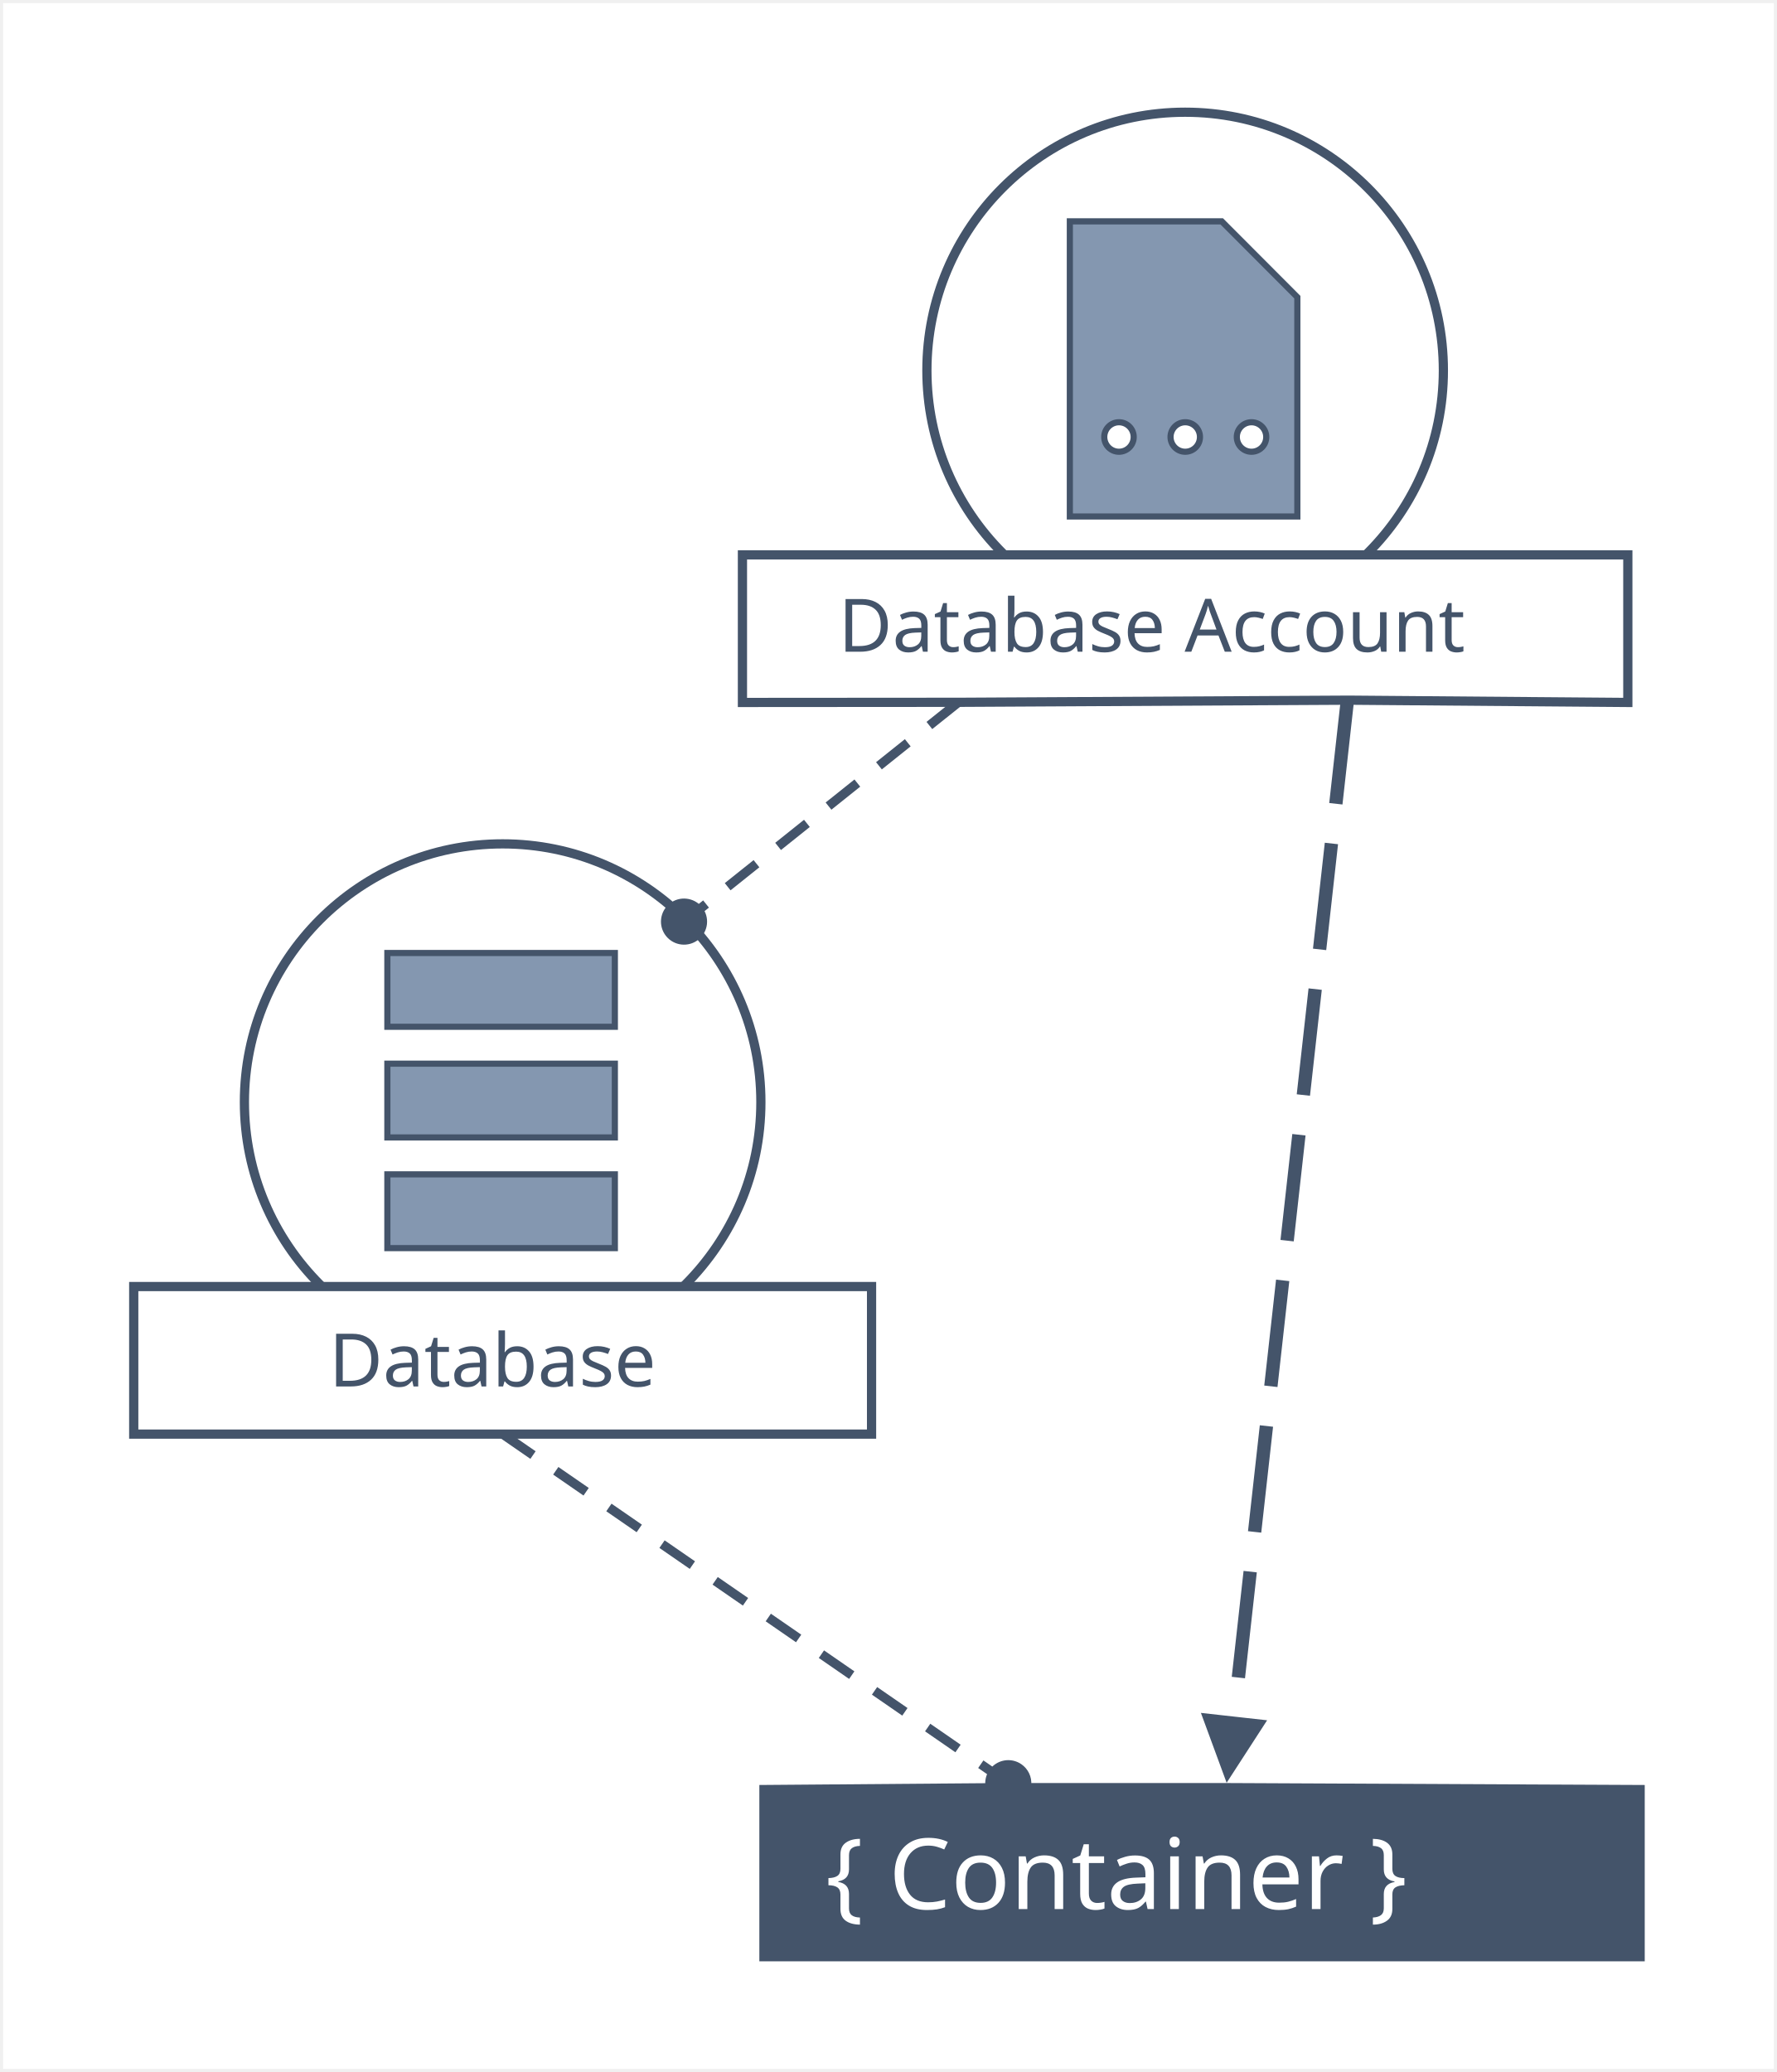
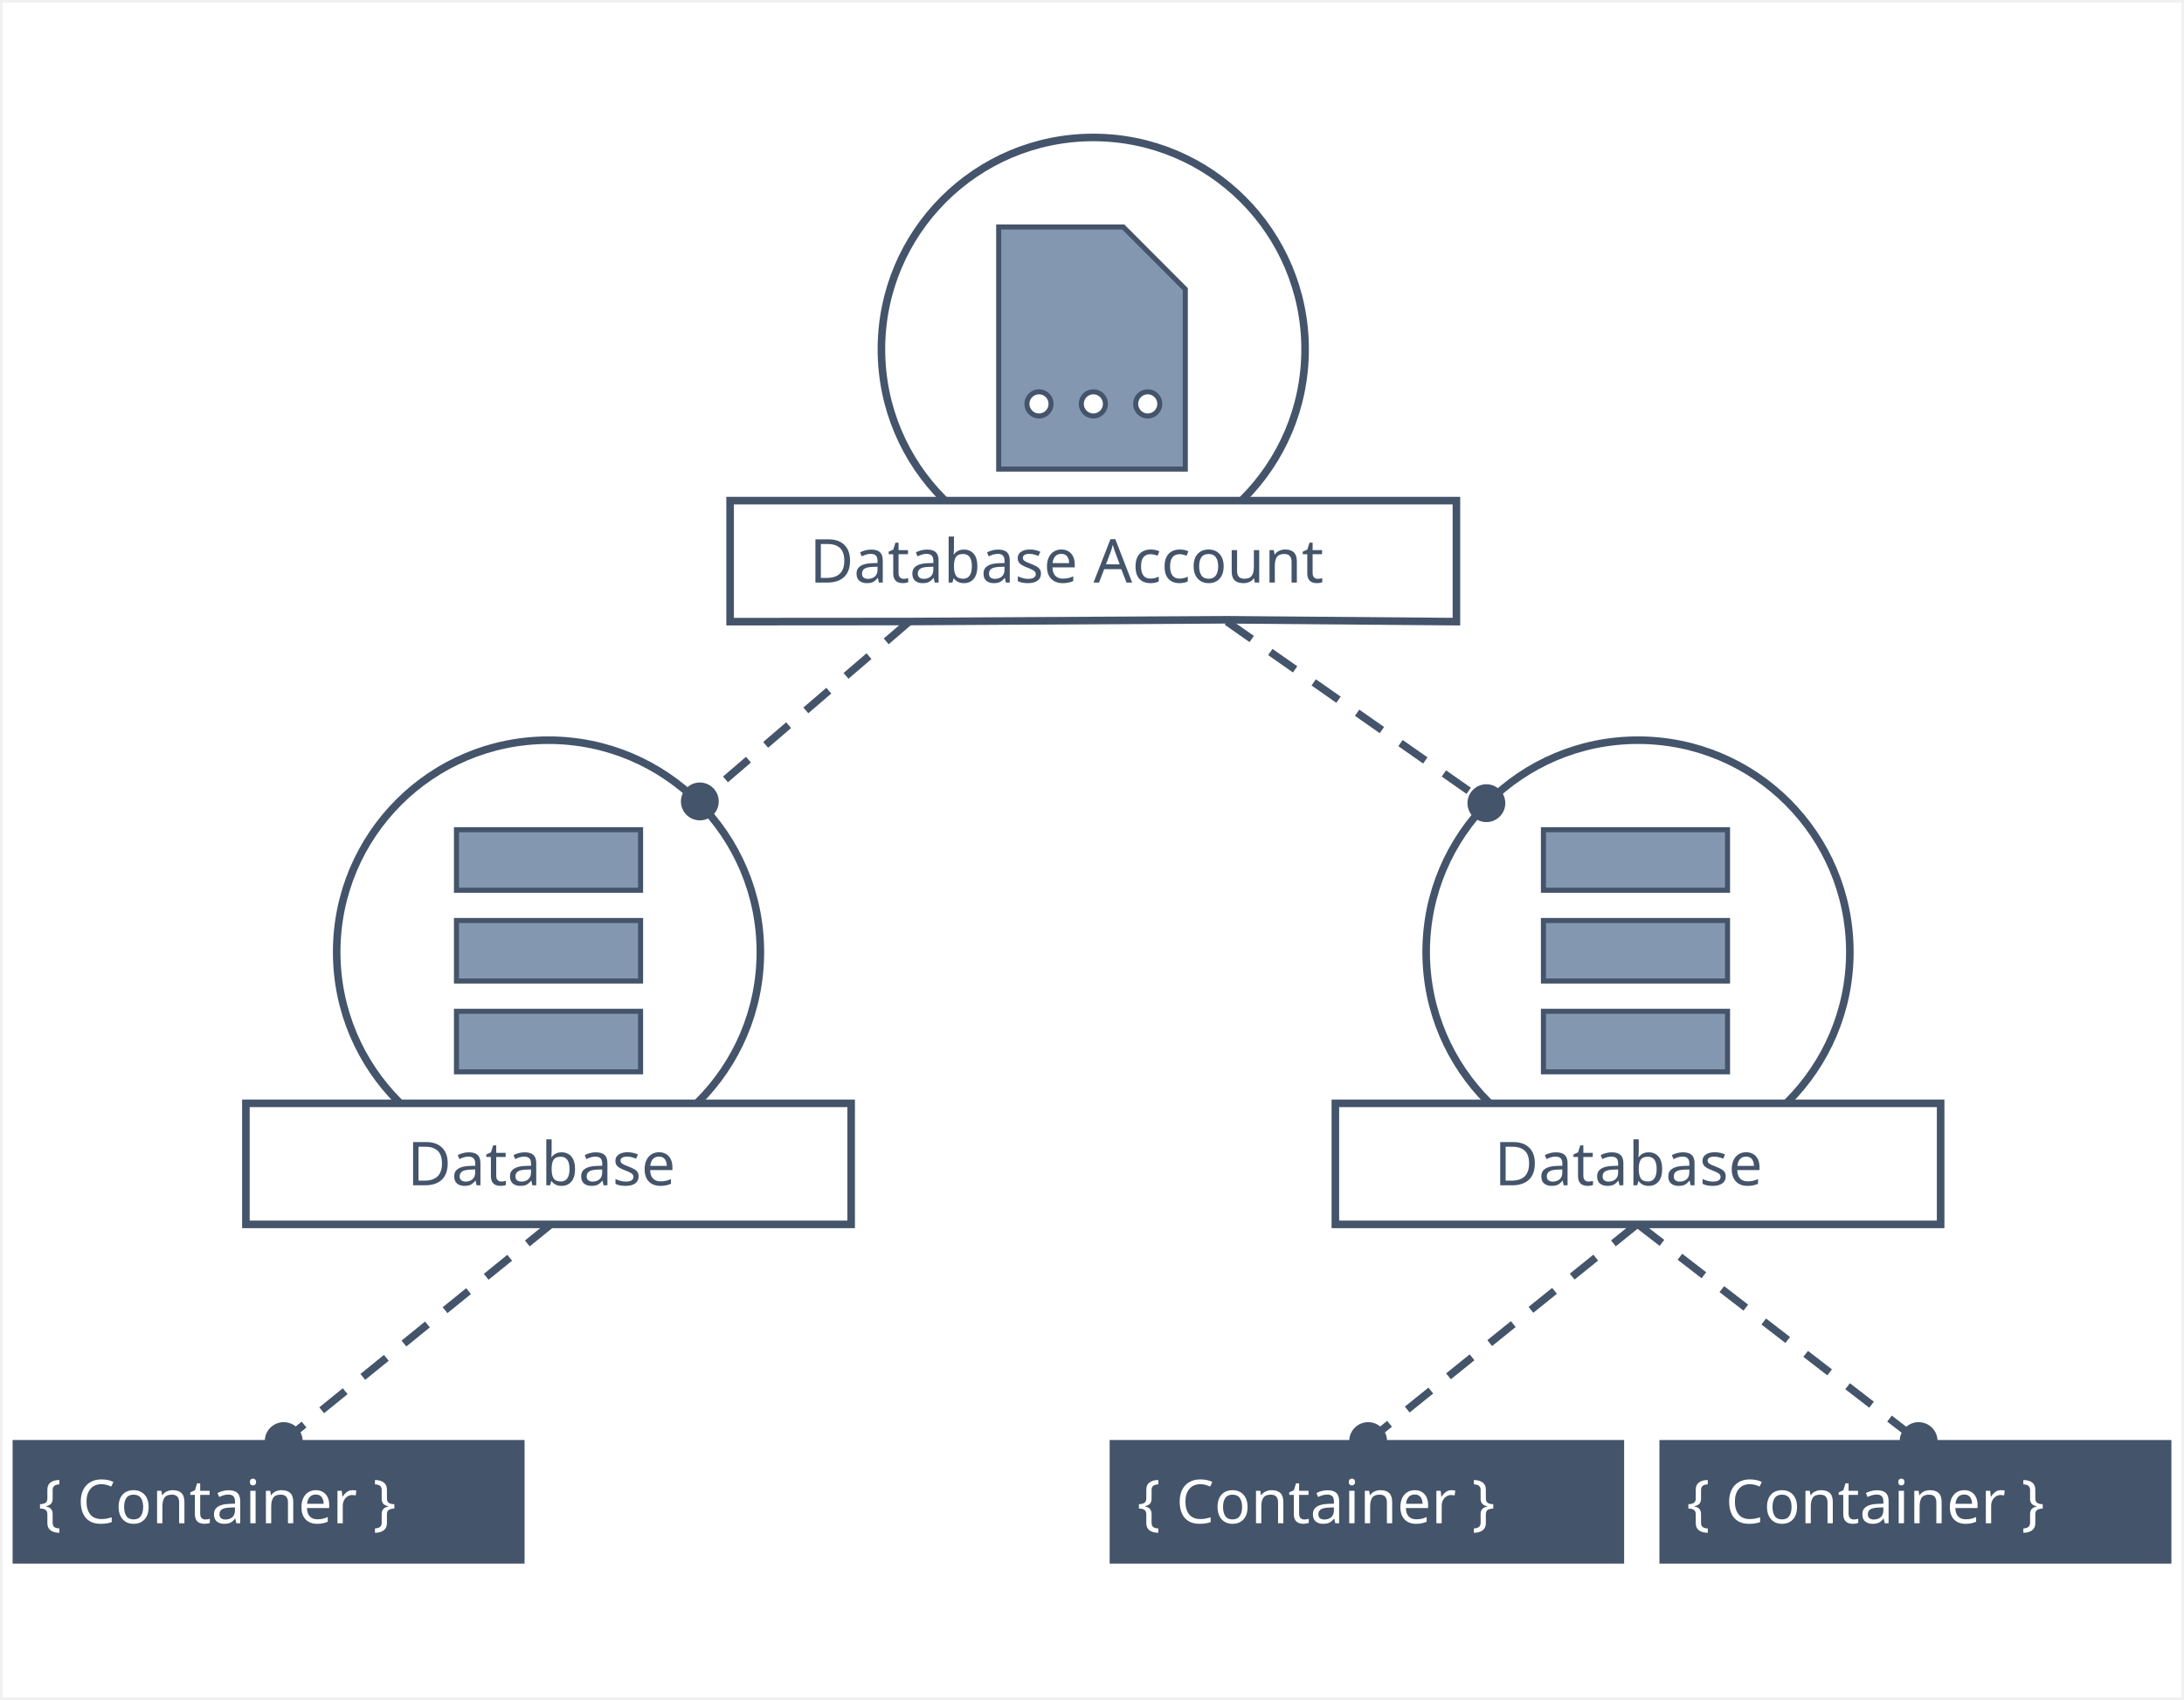
- <svg xmlns="http://www.w3.org/2000/svg" overflow="hidden" viewBox="0 0 578 674" width="350">
-   <defs />
+ <svg xmlns="http://www.w3.org/2000/svg" overflow="hidden" viewBox="0 0 866 674" width="400">
  <defs>
    <clipPath id="a">
-       <path d="M351 23h578v674H351z" />
+       <path d="M207 23h866v674H207z" />
    </clipPath>
  </defs>
-   <g clip-path="url(#a)" transform="translate(-351 -23)">
-     <path fill="#FFF" d="M352 24h576v672H352z" />
-     <path fill="#44546A" fill-rule="evenodd" d="M598 603.638l80.463-.638H749.6l136.4.638V661H598v-57.362z" />
-     <text fill="#FFF" font-family="Cascadia Code,Cascadia Code_MSFontService,sans-serif" font-size="32" font-weight="400" transform="translate(619.583 644)">
+   <g clip-path="url(#a)" transform="translate(-207 -23)">
+     <path fill="#FFF" d="M208 24h864v672H208z" />
+     <path fill="none" stroke="#44546A" stroke-miterlimit="8" stroke-width="3" d="M340.5 400.5c0-46.392 37.608-84 84-84s84 37.608 84 84-37.608 84-84 84-84-37.608-84-84z" />
+     <path fill="#8497B0" fill-rule="evenodd" stroke="#44546A" stroke-miterlimit="8" stroke-width="2" d="M388 424h73v24h-73zm0-36h73v24h-73zm0-36h73v24h-73z" />
+     <path fill="#FFF" stroke="#44546A" stroke-miterlimit="8" stroke-width="3" d="M304.5 460.5h240v48h-240z" />
+     <text fill="#44546A" font-family="Cascadia Code,Cascadia Code_MSFontService,sans-serif" font-size="24" font-weight="400" transform="translate(368.467 493)">
+       Database
+     </text>
+     <path fill="#8497B0" fill-rule="evenodd" stroke="#44546A" stroke-miterlimit="8" stroke-width="2" d="M662.096 178.351a4.794 4.794 0 00-4.788 4.8c0 2.651 2.144 4.8 4.788 4.8a4.794 4.794 0 004.789-4.8c0-2.651-2.144-4.8-4.789-4.8zm-21.557 0a4.794 4.794 0 00-4.788 4.8c0 2.651 2.144 4.8 4.788 4.8a4.794 4.794 0 004.788-4.8c0-2.651-2.144-4.8-4.788-4.8zm-21.557 0a4.794 4.794 0 00-4.789 4.8c0 2.651 2.144 4.8 4.789 4.8a4.794 4.794 0 004.788-4.8c0-2.651-2.144-4.8-4.788-4.8zM603 113h49.399L677 137.662V209h-74z" />
+     <path fill="none" stroke="#44546A" stroke-miterlimit="8" stroke-width="3" d="M556.5 161.5c0-46.392 37.608-84 84-84s84 37.608 84 84-37.608 84-84 84-84-37.608-84-84z" />
+     <path fill="#FFF" fill-rule="evenodd" stroke="#44546A" stroke-miterlimit="8" stroke-width="3" d="M496.5 221.5h288v48l-90.747-.741-126.388.691-70.865.05v-48z" />
+     <text fill="#44546A" font-family="Cascadia Code,Cascadia Code_MSFontService,sans-serif" font-size="24" font-weight="400" transform="translate(528 254)">
+       Database Account
+     </text>
+     <path fill="#44546A" d="M566.523 268.362l-9.104 7.819 1.955 2.276 9.103-7.82zm-15.93 13.683l-9.104 7.818 1.955 2.276 9.103-7.818zm-15.932 13.682l-9.103 7.82 1.955 2.275 9.103-7.819zm-15.93 13.683l-9.103 7.819 1.954 2.276 9.104-7.819zm-15.93 13.683l-9.104 7.819 1.955 2.275 9.103-7.818zm-15.931 13.683l-3.348 2.875 1.955 2.275 3.347-2.875zm-7.257-1.677a7.5 7.5 0 109.774 11.379 7.5 7.5 0 00-9.774-11.379zM424.47 507.335l-9.32 7.56 1.89 2.33 9.32-7.56zm-16.308 13.23l-9.32 7.56 1.89 2.33 9.32-7.56zm-16.309 13.23l-9.319 7.56 1.89 2.33 9.32-7.56zm-16.308 13.23l-9.32 7.56 1.89 2.33 9.32-7.56zm-16.309 13.23l-9.319 7.56 1.89 2.33 9.32-7.56zm-16.308 13.23l-9.32 7.56 1.89 2.33 9.32-7.56zm-16.309 13.23l-8.064 6.543 1.89 2.33 8.064-6.543zm-11.844 1.883a7.5 7.5 0 109.45 11.65 7.5 7.5 0 00-9.45-11.65z" />
+     <path fill="none" stroke="#44546A" stroke-miterlimit="8" stroke-width="3" d="M772.5 400.5c0-46.392 37.608-84 84-84s84 37.608 84 84-37.608 84-84 84-84-37.608-84-84z" />
+     <path fill="#8497B0" fill-rule="evenodd" stroke="#44546A" stroke-miterlimit="8" stroke-width="2" d="M819 424h73v24h-73zm0-36h73v24h-73zm0-36h73v24h-73z" />
+     <path fill="#FFF" stroke="#44546A" stroke-miterlimit="8" stroke-width="3" d="M736.5 460.5h240v48h-240z" />
+     <text fill="#44546A" font-family="Cascadia Code,Cascadia Code_MSFontService,sans-serif" font-size="24" font-weight="400" transform="translate(799.533 493)">
+       Database
+     </text>
+     <path fill="#44546A" d="M694.36 268.271l9.832 6.879-1.719 2.458-9.833-6.879zm17.207 12.038l9.832 6.879-1.719 2.459-9.833-6.879zm17.207 12.039l9.832 6.879-1.72 2.458-9.832-6.879zm17.207 12.038l9.832 6.879-1.72 2.458-9.832-6.879zm17.207 12.039l9.832 6.879-1.72 2.458-9.832-6.879zm17.206 12.038l9.833 6.879-1.72 2.458-9.832-6.879zm20.288 6.871a7.5 7.5 0 11-8.6 12.291 7.5 7.5 0 018.6-12.291zM865 594h203v49H865z" />
+     <text fill="#FFF" font-family="Cascadia Code,Cascadia Code_MSFontService,sans-serif" font-size="24" font-weight="400" transform="translate(875.809 627)">
      { Container }
    </text>
-     <path fill="none" stroke="#44546A" stroke-miterlimit="8" stroke-width="3" d="M430.5 381.5c0-46.392 37.608-84 84-84s84 37.608 84 84-37.608 84-84 84-84-37.608-84-84z" />
-     <path fill="#8497B0" fill-rule="evenodd" stroke="#44546A" stroke-miterlimit="8" stroke-width="2" d="M477 405h74v24h-74zm0-36h74v24h-74zm0-36h74v24h-74z" />
-     <path fill="#FFF" stroke="#44546A" stroke-miterlimit="8" stroke-width="3" d="M394.5 441.5h240v48h-240z" />
-     <text fill="#44546A" font-family="Cascadia Code,Cascadia Code_MSFontService,sans-serif" font-size="24" font-weight="400" transform="translate(458 474)">
-       Database
+     <path fill="#44546A" d="M647 594h204v49H647z" />
+     <text fill="#FFF" font-family="Cascadia Code,Cascadia Code_MSFontService,sans-serif" font-size="24" font-weight="400" transform="translate(657.936 627)">
+       { Container }
    </text>
-     <path fill="#8497B0" fill-rule="evenodd" stroke="#44546A" stroke-miterlimit="8" stroke-width="2" d="M758.096 160.351a4.794 4.794 0 00-4.788 4.8c0 2.651 2.144 4.8 4.788 4.8a4.794 4.794 0 004.789-4.8c0-2.651-2.144-4.8-4.789-4.8zm-21.557 0a4.794 4.794 0 00-4.788 4.8c0 2.651 2.144 4.8 4.788 4.8a4.794 4.794 0 004.788-4.8c0-2.651-2.144-4.8-4.788-4.8zm-21.557 0a4.794 4.794 0 00-4.789 4.8c0 2.651 2.144 4.8 4.789 4.8a4.794 4.794 0 004.788-4.8c0-2.651-2.144-4.8-4.788-4.8zM699 95h49.399L773 119.662V191h-74z" />
-     <path fill="none" stroke="#44546A" stroke-miterlimit="8" stroke-width="3" d="M652.5 143.5c0-46.392 37.608-84 84-84s84 37.608 84 84-37.608 84-84 84-84-37.608-84-84z" />
-     <path fill="#FFF" fill-rule="evenodd" stroke="#44546A" stroke-miterlimit="8" stroke-width="3" d="M592.5 203.5h288v48l-90.747-.741-126.388.691-70.865.05v-48z" />
-     <text fill="#44546A" font-family="Cascadia Code,Cascadia Code_MSFontService,sans-serif" font-size="24" font-weight="400" transform="translate(623.714 235)">
-       Database Account
+     <path fill="#44546A" d="M212 594h203v49H212z" />
+     <text fill="#FFF" font-family="Cascadia Code,Cascadia Code_MSFontService,sans-serif" font-size="24" font-weight="400" transform="translate(222.191 627)">
+       { Container }
    </text>
-     <path fill="#44546A" d="M661.744 250.328l-9.373 7.493 1.873 2.343 9.374-7.492zm-16.403 13.113l-9.373 7.492 1.873 2.344 9.373-7.493zm-16.403 13.112l-9.374 7.493 1.874 2.343 9.373-7.493zm-16.404 13.112l-9.373 7.493 1.873 2.343 9.374-7.493zm-16.403 13.112l-9.373 7.493 1.873 2.343 9.373-7.492zm-16.403 13.113l-7.165 5.727 1.873 2.343 7.165-5.727zm-10.911 1.04a7.5 7.5 0 109.366 11.717 7.5 7.5 0 00-9.366-11.717zM787.214 249.76l-3.843 34.453 4.306.48 3.843-34.453zm-5.285 47.373l-3.843 34.453 4.307.48 3.843-34.453zm-5.284 47.373l-3.843 34.453 4.307.48 3.843-34.453zm-5.284 47.372l-3.843 34.453 4.306.481 3.843-34.453zm-5.284 47.373l-3.843 34.453 4.306.481 3.843-34.453zm-5.285 47.373l-3.843 34.453 4.307.48 3.843-34.453zm-5.284 47.373l-3.843 34.453 4.307.48 3.843-34.453zm-5.284 47.373l-.216 1.931 4.307.481.215-1.932zm-8.589-1.183L750 602.921l13.169-20.332zM515.352 488.266l9.875 6.817-1.704 2.469-9.875-6.818zm17.282 11.931l9.875 6.817-1.705 2.469-9.875-6.817zm17.281 11.931l9.875 6.818-1.704 2.468-9.875-6.817zm17.282 11.931l9.875 6.818-1.705 2.468-9.875-6.817zm17.281 11.931l9.875 6.818-1.704 2.468-9.875-6.817zm17.282 11.931l9.875 6.818-1.705 2.469-9.875-6.818zm17.281 11.931l9.875 6.818-1.704 2.469-9.875-6.818zm17.282 11.931l9.875 6.818-1.705 2.469-9.875-6.818zm17.281 11.931l9.875 6.818-1.704 2.469-9.875-6.818zm17.282 11.931l8.929 6.165-1.704 2.469-8.93-6.165zm12.338 1.228a7.5 7.5 0 11-8.522 12.344 7.5 7.5 0 018.522-12.344z" />
+     <path fill="#44546A" d="M855.155 507.332l-9.343 7.53 1.883 2.337 9.342-7.531zm-16.35 13.179l-9.343 7.53 1.883 2.336 9.343-7.53zm-16.35 13.179l-9.343 7.53 1.883 2.336 9.343-7.53zm-16.35 13.179l-9.343 7.53 1.883 2.336 9.343-7.53zm-16.35 13.179l-9.342 7.53 1.882 2.336 9.343-7.53zm-16.35 13.179l-9.342 7.53 1.882 2.336 9.343-7.53zm-16.35 13.178l-8.497 6.85 1.883 2.335 8.497-6.849zm-12.262 2.178a7.5 7.5 0 109.414 11.679 7.5 7.5 0 00-9.414-11.679z" />
+     <path fill="#44546A" d="M857.417 507.313l9.498 7.334-1.834 2.374-9.498-7.334zm16.621 12.834l9.498 7.334-1.833 2.375-9.498-7.334zm16.622 12.835l9.498 7.334-1.833 2.374-9.499-7.334zm16.622 12.834l9.498 7.334-1.834 2.375-9.498-7.334zm16.621 12.835l9.498 7.334-1.833 2.374-9.498-7.334zm16.622 12.834l9.498 7.334-1.834 2.374-9.498-7.333zm16.621 12.834l9.498 7.334-1.833 2.375-9.498-7.334zm15.214 4.167a7.5 7.5 0 11-9.167 11.873 7.5 7.5 0 019.167-11.873z" />
  </g>
</svg>
